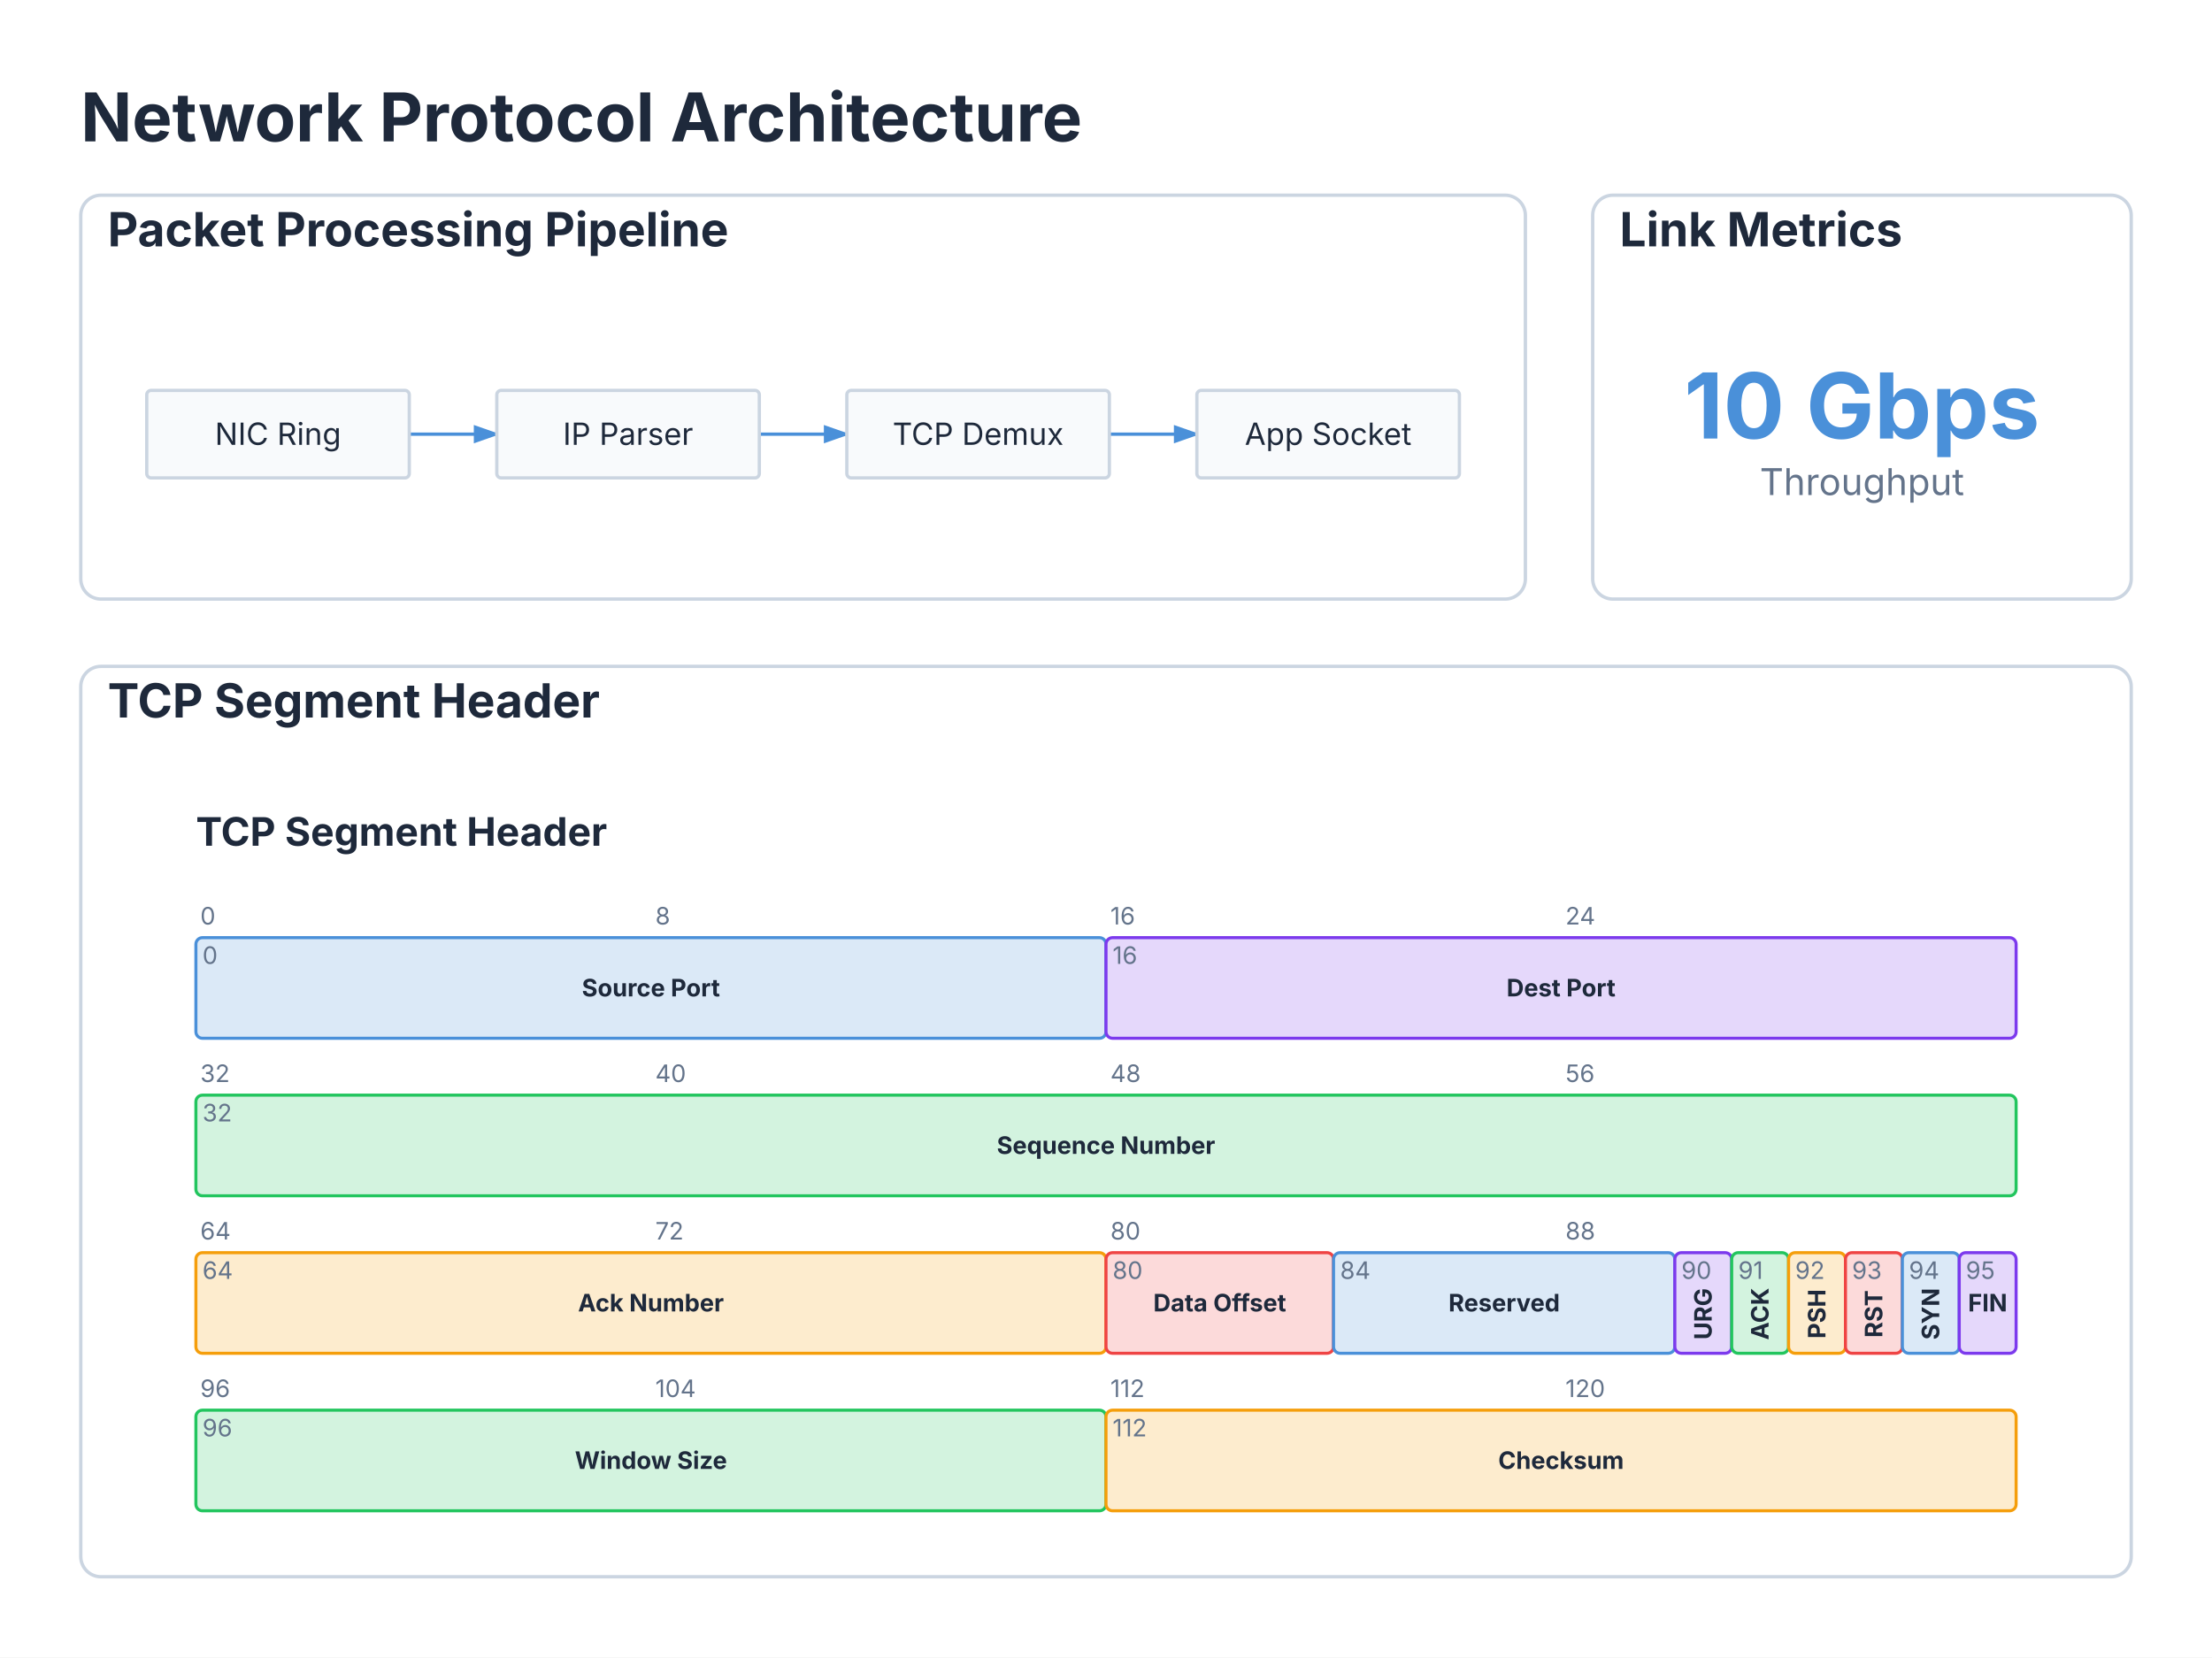
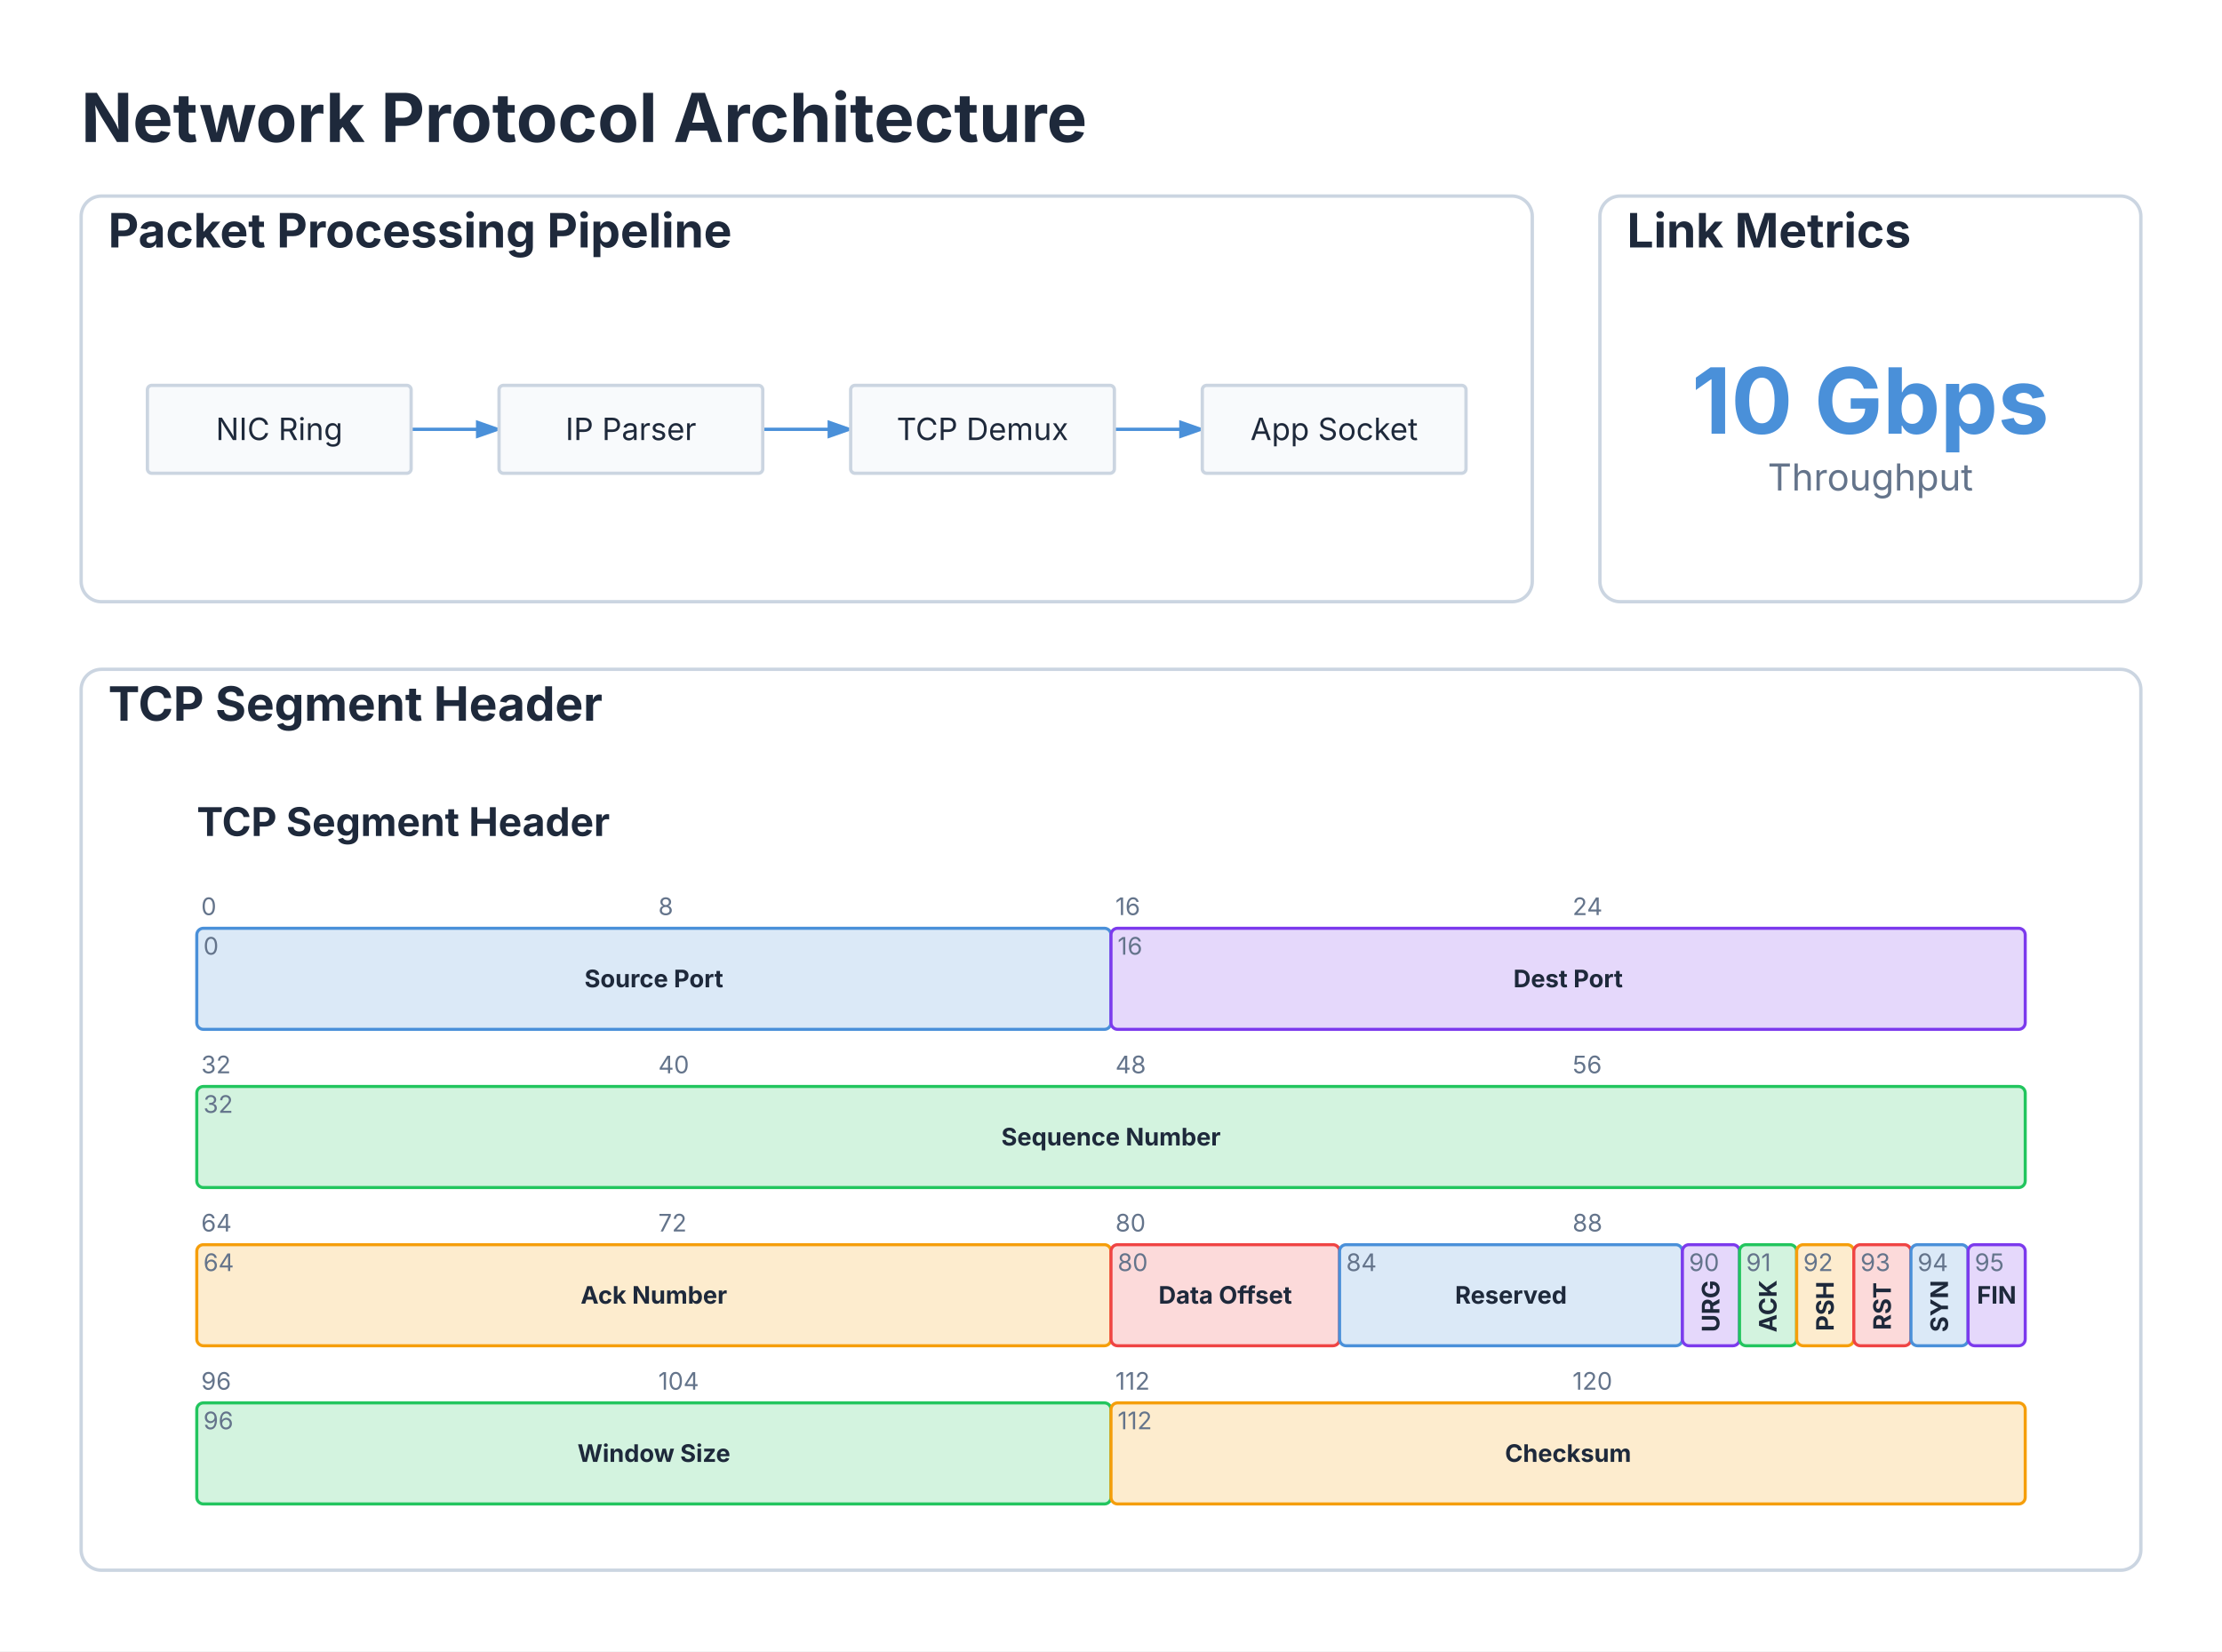
- <svg xmlns="http://www.w3.org/2000/svg" viewBox="0 0 657.2 492.5" width="657.2" height="492.5">
+ <svg xmlns="http://www.w3.org/2000/svg" viewBox="0 0 657.2 488.5" width="657.2" height="488.5">
  <defs>
    <marker id="triton-arrow" markerWidth="8" markerHeight="5.6" refX="7" refY="2.8" orient="auto">
      <polygon points="0 0, 8 2.8, 0 5.6" fill="#4A90D9" />
    </marker>
  </defs>
-   <rect x="0" y="0" width="657.2" height="492.5" fill="#FFFFFF" />
+   <rect x="0" y="0" width="657.2" height="488.5" fill="#FFFFFF" />
  <text x="24" y="42" font-size="20" font-family="Inter, system-ui, -apple-system, sans-serif" fill="#1E293B" font-weight="bold">Network Protocol Architecture</text>
  <rect x="24" y="58" width="429.2" height="120" fill="#FFFFFF" stroke="#CBD5E1" stroke-width="1" rx="6" />
  <rect x="473.2" y="58" width="160" height="120" fill="#FFFFFF" stroke="#CBD5E1" stroke-width="1" rx="6" />
-   <rect x="24" y="198" width="609.2" height="270.5" fill="#FFFFFF" stroke="#CBD5E1" stroke-width="1" rx="6" />
+   <rect x="24" y="198" width="609.2" height="266.5" fill="#FFFFFF" stroke="#CBD5E1" stroke-width="1" rx="6" />
  <text x="32" y="73.2" font-size="14" font-family="Inter, system-ui, -apple-system, sans-serif" fill="#1E293B" text-anchor="start" font-weight="bold">Packet Processing Pipeline</text>
-   <g transform="translate(28, 100.4) scale(0.65)">
+   <g transform="translate(28, 98.4) scale(0.65)">
    <path d="M 144 44 L 184 44" stroke="#4A90D9" stroke-width="1.5" fill="none" marker-end="url(#triton-arrow)" />
    <path d="M 304 44 L 344 44" stroke="#4A90D9" stroke-width="1.5" fill="none" marker-end="url(#triton-arrow)" />
    <path d="M 464 44 L 504 44" stroke="#4A90D9" stroke-width="1.5" fill="none" marker-end="url(#triton-arrow)" />
    <g id="nic">
      <rect x="24" y="24" width="120" height="40" fill="#F8FAFC" stroke="#CBD5E1" stroke-width="1.5" rx="2" />
      <text x="84" y="48.9" font-size="14" font-family="Inter, system-ui, -apple-system, sans-serif" fill="#1E293B" text-anchor="middle">NIC Ring</text>
    </g>
    <g id="ip">
      <rect x="184" y="24" width="120" height="40" fill="#F8FAFC" stroke="#CBD5E1" stroke-width="1.5" rx="2" />
      <text x="244" y="48.9" font-size="14" font-family="Inter, system-ui, -apple-system, sans-serif" fill="#1E293B" text-anchor="middle">IP Parser</text>
    </g>
    <g id="tcp">
      <rect x="344" y="24" width="120" height="40" fill="#F8FAFC" stroke="#CBD5E1" stroke-width="1.5" rx="2" />
      <text x="404" y="48.9" font-size="14" font-family="Inter, system-ui, -apple-system, sans-serif" fill="#1E293B" text-anchor="middle">TCP Demux</text>
    </g>
    <g id="app">
      <rect x="504" y="24" width="120" height="40" fill="#F8FAFC" stroke="#CBD5E1" stroke-width="1.5" rx="2" />
      <text x="564" y="48.9" font-size="14" font-family="Inter, system-ui, -apple-system, sans-serif" fill="#1E293B" text-anchor="middle">App Socket</text>
    </g>
  </g>
  <text x="481.2" y="73.2" font-size="14" font-family="Inter, system-ui, -apple-system, sans-serif" fill="#1E293B" text-anchor="start" font-weight="bold">Link Metrics</text>
-   <g transform="translate(512.7, 96.7) scale(1)">
+   <g transform="translate(512.7, 94.7) scale(1)">
    <text x="40.5" y="33.6" font-size="27" font-family="Inter, system-ui, -apple-system, sans-serif" fill="#4A90D9" text-anchor="middle" font-weight="bold">10 Gbps</text>
    <text x="40.5" y="50.4" font-size="11" font-family="Inter, system-ui, -apple-system, sans-serif" fill="#64748B" text-anchor="middle">Throughput</text>
  </g>
  <text x="32" y="213.2" font-size="14" font-family="Inter, system-ui, -apple-system, sans-serif" fill="#1E293B" text-anchor="start" font-weight="bold">TCP Segment Header</text>
-   <g transform="translate(42.6, 224) scale(0.65)">
+   <g transform="translate(42.6, 220) scale(0.65)">
    <text x="24" y="42" font-size="18" font-family="Inter, system-ui, -apple-system, sans-serif" fill="#1E293B" font-weight="bold">TCP Segment Header</text>
    <text x="26" y="78" font-size="11" font-family="Inter, system-ui, -apple-system, sans-serif" fill="#64748B">0</text>
    <text x="234" y="78" font-size="11" font-family="Inter, system-ui, -apple-system, sans-serif" fill="#64748B">8</text>
    <text x="442" y="78" font-size="11" font-family="Inter, system-ui, -apple-system, sans-serif" fill="#64748B">16</text>
    <text x="650" y="78" font-size="11" font-family="Inter, system-ui, -apple-system, sans-serif" fill="#64748B">24</text>
    <text x="26" y="150" font-size="11" font-family="Inter, system-ui, -apple-system, sans-serif" fill="#64748B">32</text>
    <text x="234" y="150" font-size="11" font-family="Inter, system-ui, -apple-system, sans-serif" fill="#64748B">40</text>
    <text x="442" y="150" font-size="11" font-family="Inter, system-ui, -apple-system, sans-serif" fill="#64748B">48</text>
    <text x="650" y="150" font-size="11" font-family="Inter, system-ui, -apple-system, sans-serif" fill="#64748B">56</text>
    <text x="26" y="222" font-size="11" font-family="Inter, system-ui, -apple-system, sans-serif" fill="#64748B">64</text>
    <text x="234" y="222" font-size="11" font-family="Inter, system-ui, -apple-system, sans-serif" fill="#64748B">72</text>
    <text x="442" y="222" font-size="11" font-family="Inter, system-ui, -apple-system, sans-serif" fill="#64748B">80</text>
    <text x="650" y="222" font-size="11" font-family="Inter, system-ui, -apple-system, sans-serif" fill="#64748B">88</text>
    <text x="26" y="294" font-size="11" font-family="Inter, system-ui, -apple-system, sans-serif" fill="#64748B">96</text>
    <text x="234" y="294" font-size="11" font-family="Inter, system-ui, -apple-system, sans-serif" fill="#64748B">104</text>
    <text x="442" y="294" font-size="11" font-family="Inter, system-ui, -apple-system, sans-serif" fill="#64748B">112</text>
    <text x="650" y="294" font-size="11" font-family="Inter, system-ui, -apple-system, sans-serif" fill="#64748B">120</text>
    <rect x="24" y="84" width="416" height="46" fill="#dbe9f7" stroke="#4A90D9" stroke-width="1.4" rx="3" />
    <text x="232" y="110.85" font-size="11" font-family="Inter, system-ui, -apple-system, sans-serif" fill="#1E293B" text-anchor="middle" font-weight="bold">Source Port</text>
    <text x="27" y="96" font-size="11" font-family="Inter, system-ui, -apple-system, sans-serif" fill="#64748B">0</text>
    <rect x="440" y="84" width="416" height="46" fill="#e5d8fb" stroke="#7C3AED" stroke-width="1.4" rx="3" />
    <text x="648" y="110.85" font-size="11" font-family="Inter, system-ui, -apple-system, sans-serif" fill="#1E293B" text-anchor="middle" font-weight="bold">Dest Port</text>
    <text x="443" y="96" font-size="11" font-family="Inter, system-ui, -apple-system, sans-serif" fill="#64748B">16</text>
    <rect x="24" y="156" width="832" height="46" fill="#d3f3df" stroke="#22C55E" stroke-width="1.4" rx="3" />
    <text x="440" y="182.85" font-size="11" font-family="Inter, system-ui, -apple-system, sans-serif" fill="#1E293B" text-anchor="middle" font-weight="bold">Sequence Number</text>
    <text x="27" y="168" font-size="11" font-family="Inter, system-ui, -apple-system, sans-serif" fill="#64748B">32</text>
    <rect x="24" y="228" width="416" height="46" fill="#fdecce" stroke="#F59E0B" stroke-width="1.4" rx="3" />
    <text x="232" y="254.85" font-size="11" font-family="Inter, system-ui, -apple-system, sans-serif" fill="#1E293B" text-anchor="middle" font-weight="bold">Ack Number</text>
    <text x="27" y="240" font-size="11" font-family="Inter, system-ui, -apple-system, sans-serif" fill="#64748B">64</text>
    <rect x="440" y="228" width="104" height="46" fill="#fcdada" stroke="#EF4444" stroke-width="1.4" rx="3" />
    <text x="492" y="254.85" font-size="11" font-family="Inter, system-ui, -apple-system, sans-serif" fill="#1E293B" text-anchor="middle" font-weight="bold">Data Offset</text>
    <text x="443" y="240" font-size="11" font-family="Inter, system-ui, -apple-system, sans-serif" fill="#64748B">80</text>
    <rect x="544" y="228" width="156" height="46" fill="#dbe9f7" stroke="#4A90D9" stroke-width="1.4" rx="3" />
    <text x="622" y="254.85" font-size="11" font-family="Inter, system-ui, -apple-system, sans-serif" fill="#1E293B" text-anchor="middle" font-weight="bold">Reserved</text>
    <text x="547" y="240" font-size="11" font-family="Inter, system-ui, -apple-system, sans-serif" fill="#64748B">84</text>
    <rect x="700" y="228" width="26" height="46" fill="#e5d8fb" stroke="#7C3AED" stroke-width="1.4" rx="3" />
    <g transform="rotate(-90 713 256)">
      <text x="713" y="259.85" font-size="11" font-family="Inter, system-ui, -apple-system, sans-serif" fill="#1E293B" text-anchor="middle" font-weight="bold">URG</text>
    </g>
    <text x="703" y="240" font-size="11" font-family="Inter, system-ui, -apple-system, sans-serif" fill="#64748B">90</text>
    <rect x="726" y="228" width="26" height="46" fill="#d3f3df" stroke="#22C55E" stroke-width="1.4" rx="3" />
    <g transform="rotate(-90 739 256)">
      <text x="739" y="259.85" font-size="11" font-family="Inter, system-ui, -apple-system, sans-serif" fill="#1E293B" text-anchor="middle" font-weight="bold">ACK</text>
    </g>
    <text x="729" y="240" font-size="11" font-family="Inter, system-ui, -apple-system, sans-serif" fill="#64748B">91</text>
    <rect x="752" y="228" width="26" height="46" fill="#fdecce" stroke="#F59E0B" stroke-width="1.4" rx="3" />
    <g transform="rotate(-90 765 256)">
      <text x="765" y="259.85" font-size="11" font-family="Inter, system-ui, -apple-system, sans-serif" fill="#1E293B" text-anchor="middle" font-weight="bold">PSH</text>
    </g>
    <text x="755" y="240" font-size="11" font-family="Inter, system-ui, -apple-system, sans-serif" fill="#64748B">92</text>
    <rect x="778" y="228" width="26" height="46" fill="#fcdada" stroke="#EF4444" stroke-width="1.4" rx="3" />
    <g transform="rotate(-90 791 256)">
      <text x="791" y="259.85" font-size="11" font-family="Inter, system-ui, -apple-system, sans-serif" fill="#1E293B" text-anchor="middle" font-weight="bold">RST</text>
    </g>
    <text x="781" y="240" font-size="11" font-family="Inter, system-ui, -apple-system, sans-serif" fill="#64748B">93</text>
    <rect x="804" y="228" width="26" height="46" fill="#dbe9f7" stroke="#4A90D9" stroke-width="1.4" rx="3" />
    <g transform="rotate(-90 817 256)">
      <text x="817" y="259.85" font-size="11" font-family="Inter, system-ui, -apple-system, sans-serif" fill="#1E293B" text-anchor="middle" font-weight="bold">SYN</text>
    </g>
    <text x="807" y="240" font-size="11" font-family="Inter, system-ui, -apple-system, sans-serif" fill="#64748B">94</text>
    <rect x="830" y="228" width="26" height="46" fill="#e5d8fb" stroke="#7C3AED" stroke-width="1.4" rx="3" />
    <text x="843" y="254.85" font-size="11" font-family="Inter, system-ui, -apple-system, sans-serif" fill="#1E293B" text-anchor="middle" font-weight="bold">FIN</text>
    <text x="833" y="240" font-size="11" font-family="Inter, system-ui, -apple-system, sans-serif" fill="#64748B">95</text>
    <rect x="24" y="300" width="416" height="46" fill="#d3f3df" stroke="#22C55E" stroke-width="1.4" rx="3" />
    <text x="232" y="326.85" font-size="11" font-family="Inter, system-ui, -apple-system, sans-serif" fill="#1E293B" text-anchor="middle" font-weight="bold">Window Size</text>
    <text x="27" y="312" font-size="11" font-family="Inter, system-ui, -apple-system, sans-serif" fill="#64748B">96</text>
    <rect x="440" y="300" width="416" height="46" fill="#fdecce" stroke="#F59E0B" stroke-width="1.4" rx="3" />
    <text x="648" y="326.85" font-size="11" font-family="Inter, system-ui, -apple-system, sans-serif" fill="#1E293B" text-anchor="middle" font-weight="bold">Checksum</text>
    <text x="443" y="312" font-size="11" font-family="Inter, system-ui, -apple-system, sans-serif" fill="#64748B">112</text>
  </g>
</svg>
